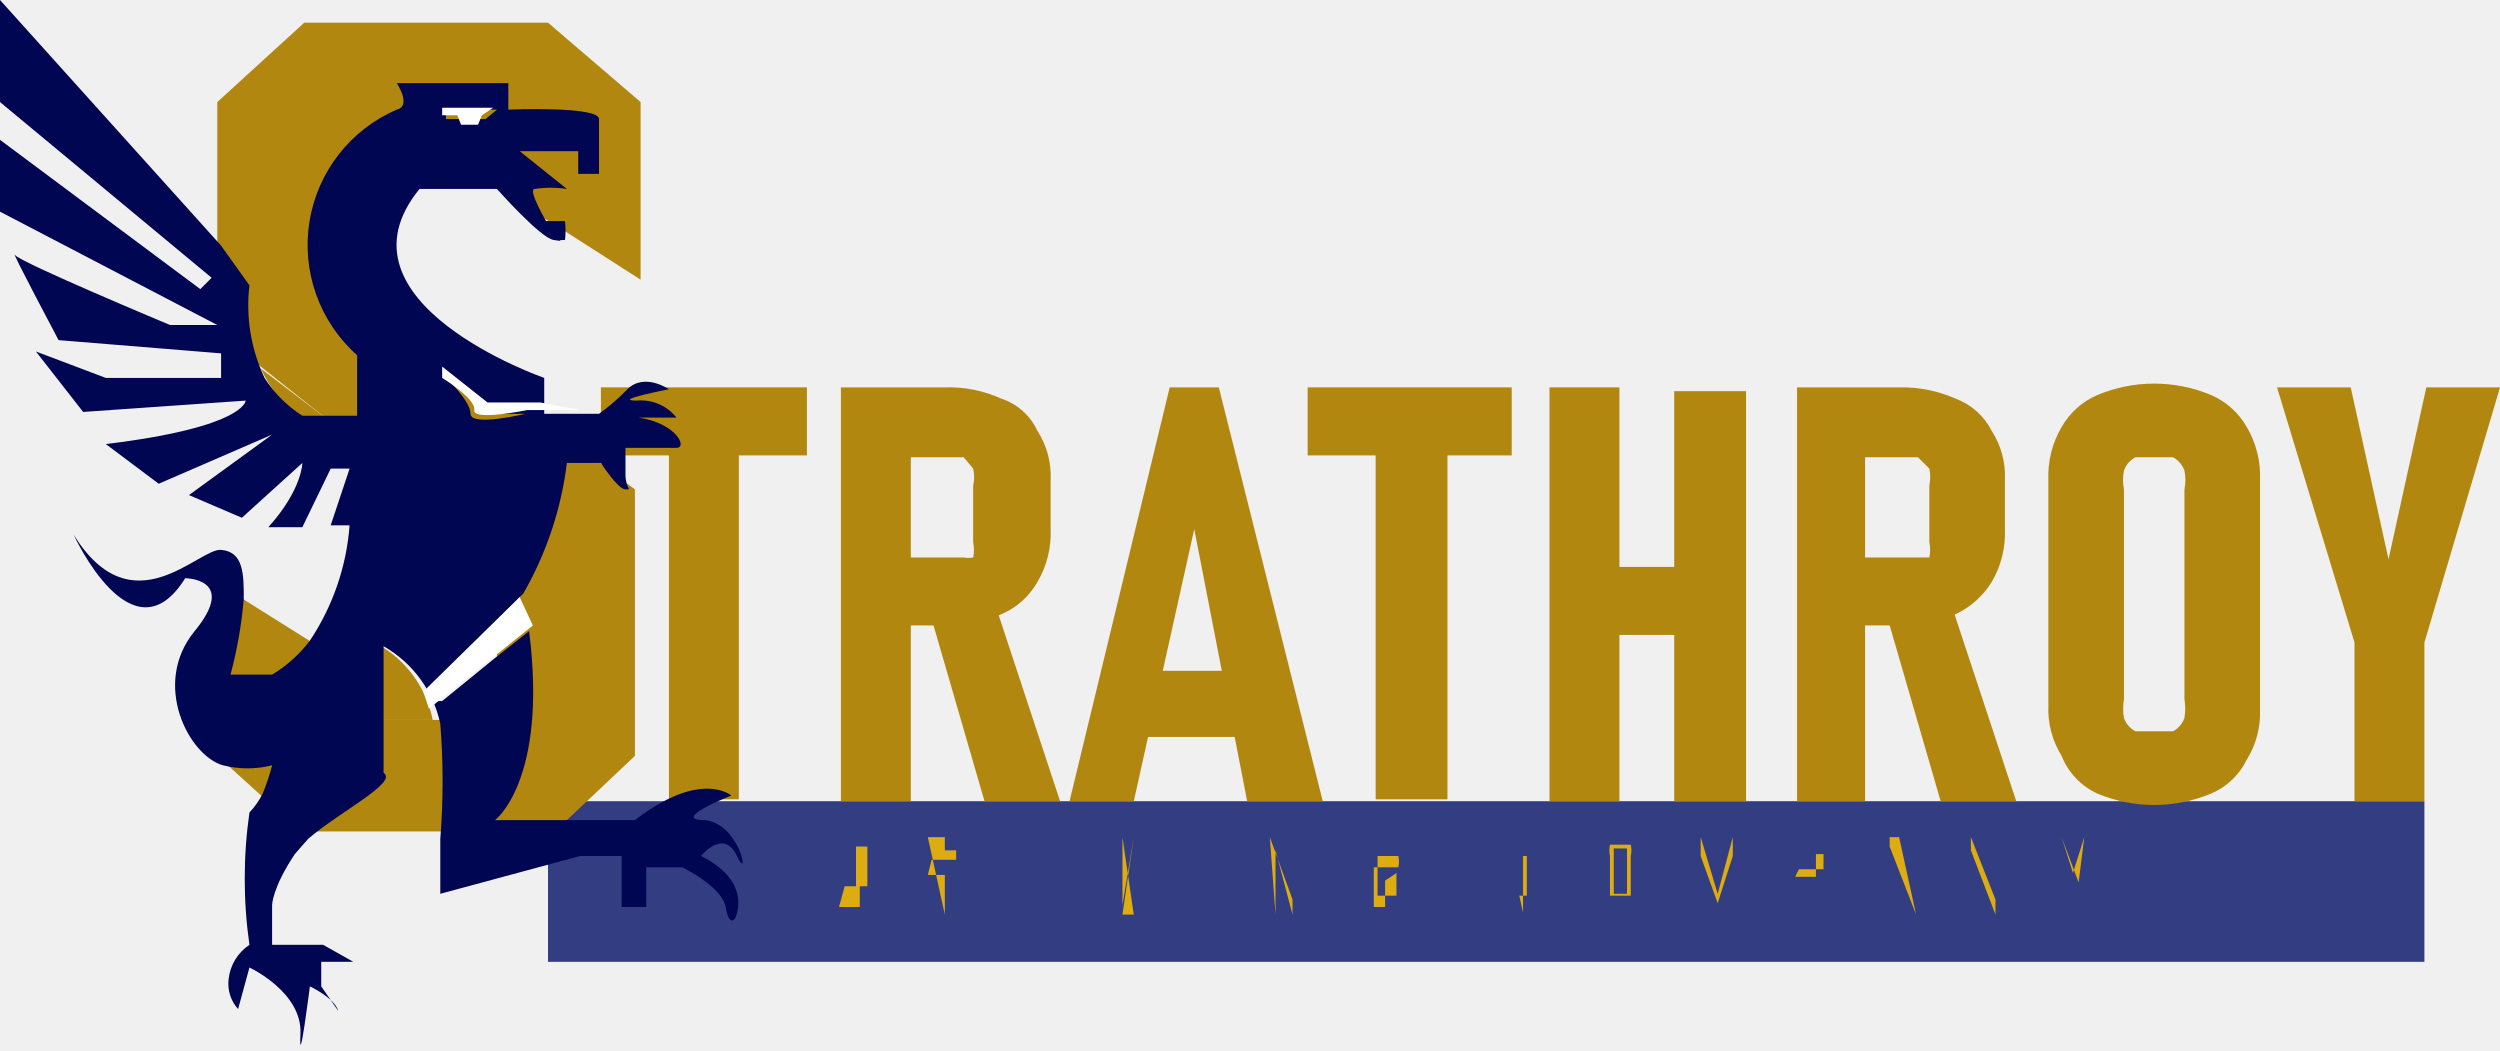
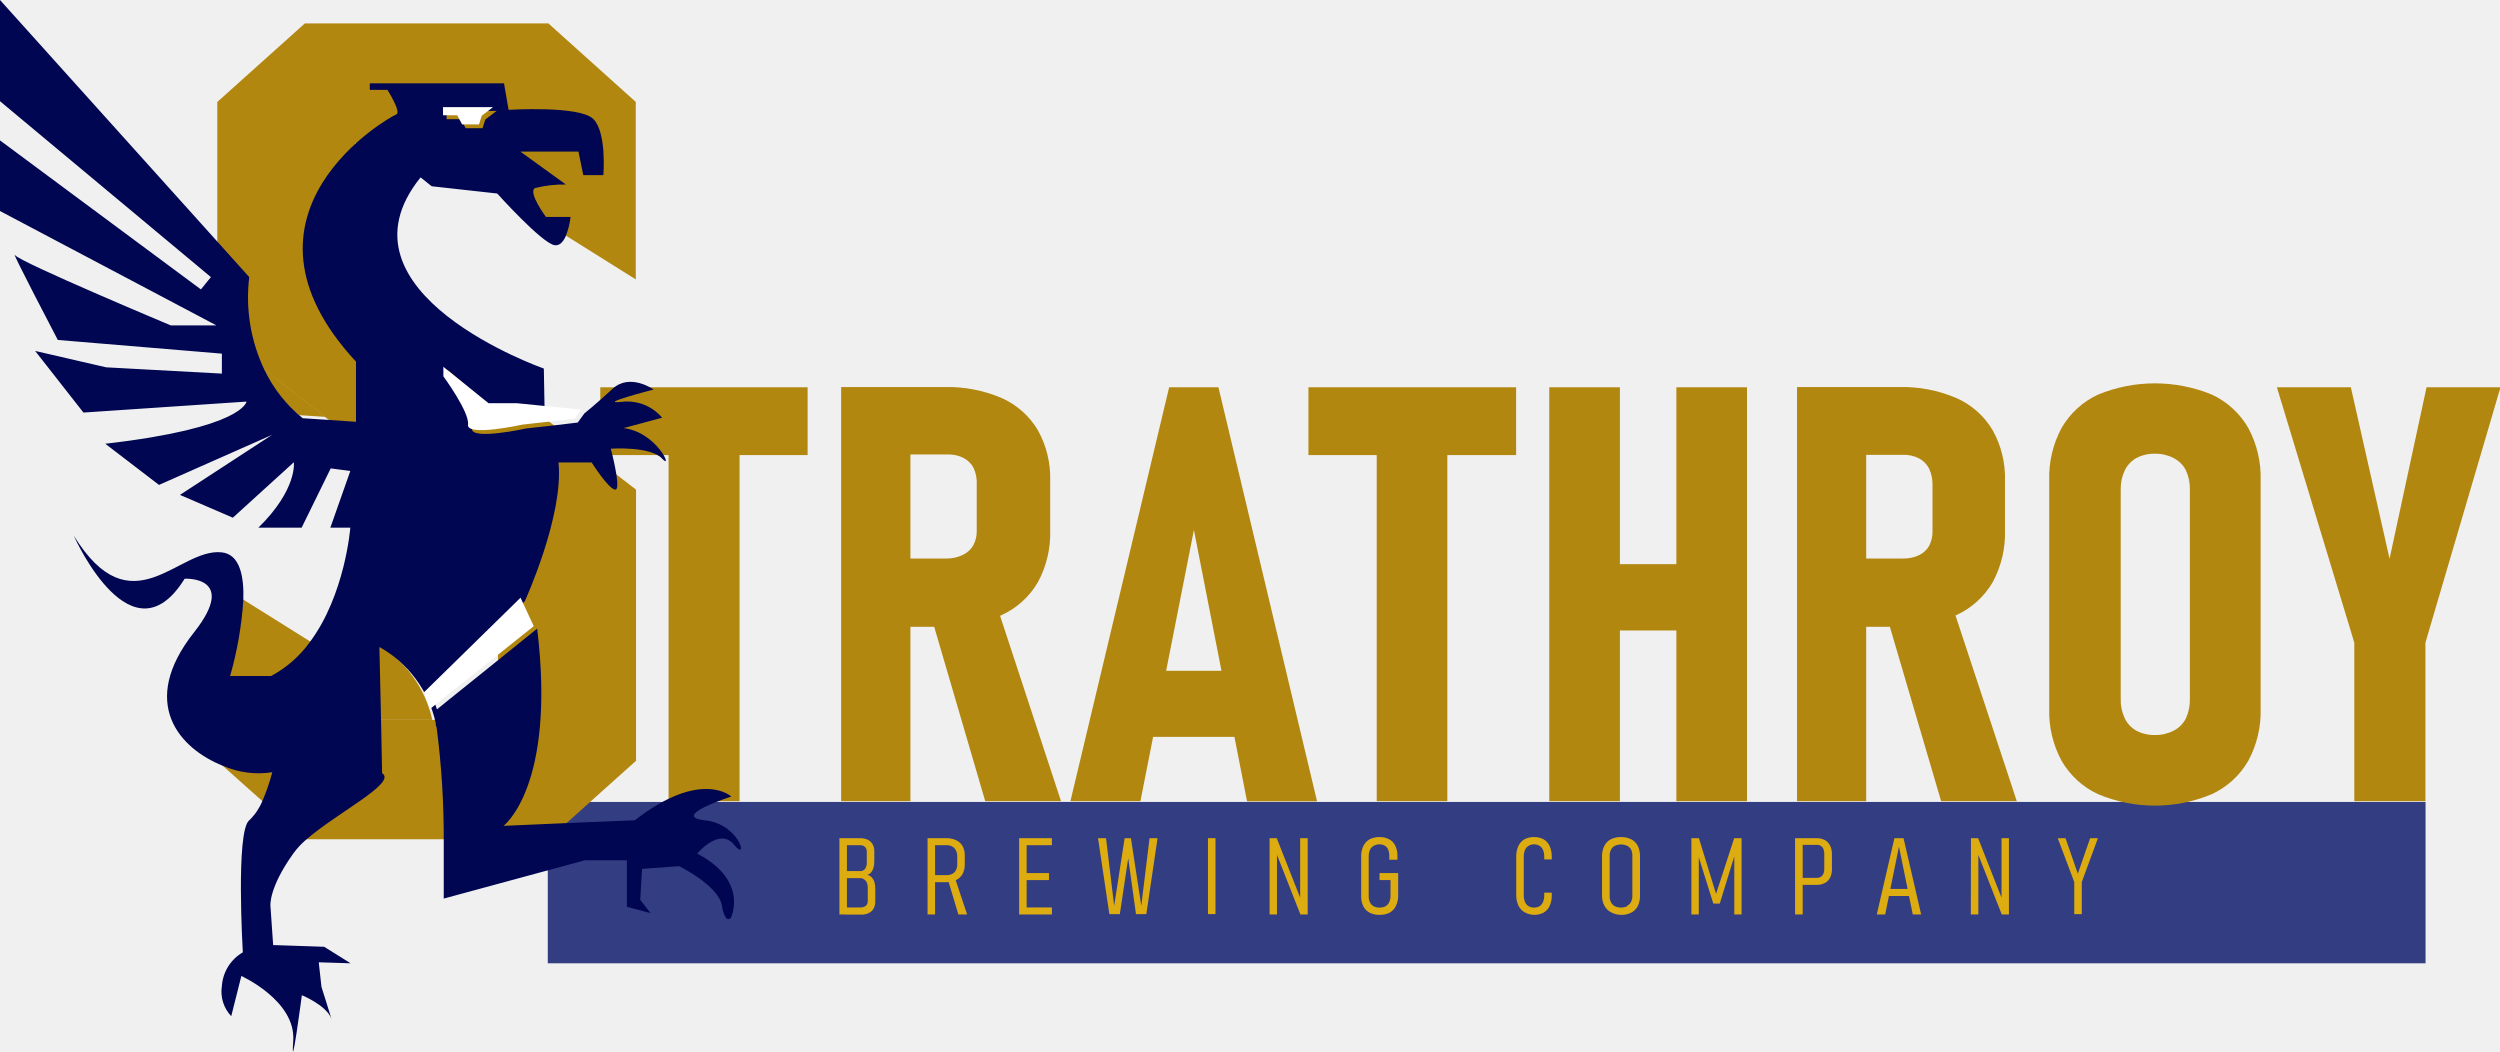
- <svg xmlns="http://www.w3.org/2000/svg" id="dragon" viewBox="0 0 13.23 5.56">
+ <svg xmlns="http://www.w3.org/2000/svg" id="dragon" viewBox="0 0 202.82 85.3">
  <defs>
    <style>.cls-1{fill:#333d82;}.cls-2{fill:#b28710;}.cls-3{fill:#ddac10;}.cls-4{fill:#000651;}.cls-5{fill:#fff;}</style>
  </defs>
-   <rect class="cls-1" x="2.9" y="4.24" width="9.93" height="0.85" />
-   <path class="cls-2" d="M3,1.23l.39.25V.54L2.9.12H1.61L1.15.54V1.76l.23.18.34.27.91.71v.89H1.88V3.54l-.26-.16-.35-.22-.12-.07V4h0l.21.19.23.21H2.9L3,4.34,3.36,4V2.59L3.24,2.5,2.9,2.23l-.11-.09-.91-.72V.76h.75V1Z" />
-   <path class="cls-2" d="M2.29,3.81H2v-.4A.59.59,0,0,1,2.29,3.81Z" />
-   <path class="cls-2" d="M1.72,2.21H1.58a.75.75,0,0,1-.2-.26Z" />
-   <path class="cls-2" d="M3.18,2.05H4.27v.36H3.18Zm.36.18h.37v2H3.54Z" />
-   <path class="cls-2" d="M4.45,2.05h.37V4.24H4.45Zm.17.9H5.1a.12.12,0,0,0,.05,0,.19.19,0,0,0,0-.08V2.57a.2.2,0,0,0,0-.09L5.1,2.42H4.62V2.05H5a.67.67,0,0,1,.3.06.32.32,0,0,1,.19.17.44.44,0,0,1,.07.26V2.8a.51.51,0,0,1-.07.28.4.4,0,0,1-.19.17.67.67,0,0,1-.3.06H4.62Zm.3.29.34-.06.35,1.06h-.4Z" />
-   <path class="cls-2" d="M6.19,2.05h.26L7,4.24H6.6L6.32,2.8,6,4.24H5.66ZM6,3.55h.59V3.9H6Z" />
-   <path class="cls-2" d="M6.92,2.05H8v.36H6.92Zm.36.18h.38v2H7.28Z" />
-   <path class="cls-2" d="M8.2,2.05h.37V4.24H8.2ZM8.37,3h.74v.36H8.37Zm.49-.93h.38V4.24H8.86Z" />
-   <path class="cls-2" d="M9.51,2.05h.36V4.24H9.51Zm.16.9h.48s0,0,.06,0a.19.19,0,0,0,0-.08V2.57a.22.22,0,0,0,0-.09l-.06-.06H9.67V2.05h.38a.7.7,0,0,1,.3.06.35.35,0,0,1,.19.17.44.44,0,0,1,.07.26V2.8a.51.51,0,0,1-.07.28.45.45,0,0,1-.19.17.73.73,0,0,1-.3.06H9.67Zm.31.29.34-.06.35,1.06h-.4Z" />
-   <path class="cls-2" d="M11.1,4.2A.37.37,0,0,1,10.91,4a.47.47,0,0,1-.07-.27V2.54a.51.51,0,0,1,.07-.28.4.4,0,0,1,.19-.17.78.78,0,0,1,.6,0,.4.4,0,0,1,.19.17.51.51,0,0,1,.07.28V3.75a.47.47,0,0,1-.07.27.37.37,0,0,1-.19.18.78.78,0,0,1-.6,0Zm.4-.33a.13.13,0,0,0,.06-.07.3.3,0,0,0,0-.1V2.59a.25.25,0,0,0,0-.1.13.13,0,0,0-.06-.07l-.1,0-.1,0a.13.13,0,0,0-.06.07.25.25,0,0,0,0,.1V3.7a.3.3,0,0,0,0,.1.13.13,0,0,0,.06.07l.1,0Z" />
-   <path class="cls-2" d="M12.83,3.4v.84h-.37V3.4l-.41-1.35h.39l.2.91.2-.91h.39Z" />
-   <path class="cls-3" d="M4.44,4.43h0v.41h0Zm0,.37h.11a0,0,0,0,0,0,0V4.69s0,0,0,0,0,0,0,0h-.1v0h.08l0,0V4.48H4.47v0h.12l0,0v.15l0,0h0s0,0,0,0a.06.06,0,0,1,0,0v.06s0,0,0,0l0,0H4.47Z" />
-   <path class="cls-3" d="M4.91,4.43H5v.41h0Zm0,.2H5l0,0V4.5l0,0H4.93v0h.13l0,0a.09.09,0,0,1,0,0v.05a.07.07,0,0,1,0,0s0,0,0,0H4.93Zm.08,0h0l.06.2h0Z" />
-   <path class="cls-3" d="M5.39,4.43h0v.41h0Zm0,0h.14v0H5.42Zm0,.19h.13v0H5.42Zm0,.18h.14v0H5.42Z" />
-   <path class="cls-3" d="M6,4.43H6L6,4.79l0-.36h0l-.06.41H6l0-.3,0,.3h0l-.06-.41h0l0,.36Z" />
-   <path class="cls-3" d="M6.43,4.84h0V4.43h0Z" />
-   <path class="cls-3" d="M6.72,4.43h0l.12.33h0V4.43h0v.41h0L6.75,4.5h0v.34h0Z" />
-   <path class="cls-3" d="M7.39,4.62v.12a.07.07,0,0,1,0,0s0,0,0,0h-.1l0,0a.07.07,0,0,1,0,0V4.53a.07.07,0,0,1,0,0l0,0h.11l0,0a.13.13,0,0,1,0,.06v0h0v0s0,0,0,0l0,0H7.27l0,0a0,0,0,0,0,0,0v.21s0,0,0,0a0,0,0,0,0,0,0h.06s0,0,0,0V4.66h0v0Z" />
-   <path class="cls-3" d="M8.06,4.83l0,0a.07.07,0,0,1,0,0V4.53a.07.07,0,0,1,0,0l0,0h.1a.08.08,0,0,1,0,0,.43.43,0,0,1,0,0v0h0v0a0,0,0,0,0,0,0l0,0H8.08s0,0,0,0a0,0,0,0,0,0,0v.21a0,0,0,0,0,0,0,0,0,0,0,0,0,0h.06a0,0,0,0,0,0,0,0,0,0,0,0,0,0v0h0v0a.43.43,0,0,1,0,0l0,0h-.1Z" />
-   <path class="cls-3" d="M8.52,4.83s0,0,0,0a.08.08,0,0,1,0,0V4.53a.14.14,0,0,1,0-.06l0,0h.11l0,0a.13.13,0,0,1,0,.06v.21a.07.07,0,0,1,0,0l0,0H8.52Zm.09,0,0,0V4.49s0,0,0,0H8.54l0,0s0,0,0,0v.24s0,0,0,0h.07Z" />
-   <path class="cls-3" d="M9.17,4.43h0v.41h0V4.53l-.08.25h0L9,4.53v.31H9V4.43H9l.09.3Z" />
-   <path class="cls-3" d="M9.5,4.43h0v.41h0Zm0,.21h.11v0s0,0,0,0V4.52a0,0,0,0,0,0,0v0H9.52v0h.13l0,0a.07.07,0,0,1,0,0V4.6a.06.06,0,0,1,0,0l0,0H9.52Z" />
-   <path class="cls-3" d="M10,4.43h.05l.09.41h0L10,4.48,10,4.84h0Zm0,.27h.14v0H10Z" />
-   <path class="cls-3" d="M10.43,4.43h0l.13.33h0V4.43h0v.41h0l-.13-.34h0v.34h0Z" />
-   <path class="cls-3" d="M11,4.67v.17h0V4.67l-.09-.24h0l.06.19.06-.19h0Z" />
-   <path class="cls-4" d="M3.73,4.34c-.19,0,.14-.13.14-.13s-.16-.14-.51.13H3l-.38,0s.28-.21.18-1h0l-.19.15-.27.22h0l-.06,0h0l0-.08.37-.37.12-.12h0A1.84,1.84,0,0,0,3,2.45h.18s.09.14.13.14,0,0,0-.08,0-.14,0-.14.21,0,.27,0,0-.13-.2-.16l.2,0a.24.24,0,0,0-.21-.09c-.14,0,.17-.06.17-.06s-.13-.09-.22,0a1.12,1.12,0,0,1-.15.13l0,0-.14,0H2.78s-.29.07-.29,0S2.36,2,2.36,2V2l.24.19h.28V2s-1.15-.4-.66-1l.06,0,.35,0s.23.26.3.27,0,0,.06,0a.43.43,0,0,0,0-.1H2.89S2.79,1,2.83,1A.56.56,0,0,1,3,1L2.75.8h.31l0,.12h.11s0-.22,0-.29S2.69.58,2.69.58l0-.14H2v0h.1s.08.12,0,.14a.78.78,0,0,0-.21,1.3v.32H1.6A.65.65,0,0,1,1.4,2a.9.9,0,0,1-.08-.49L1.17,1.3,0,0V.54l1.12.93-.06.06L0,.74v.38l1.15.6H.9S.11,1.39.08,1.35s.23.45.23.45l.86.07V2l-.61,0L.19,1.86l.25.32.86-.06s0,.14-.74.23l.28.21.6-.26L1,2.62l.28.12.32-.29s0,.14-.18.34H1.6l.15-.31h.1l-.1.3h.1a1.27,1.27,0,0,1-.21.61.7.7,0,0,1-.2.18H1.22a2.32,2.32,0,0,0,.07-.4c0-.13,0-.25-.12-.26S.7,3.33.39,2.83c0,0,.31.68.59.23,0,0,.28,0,.05.28S1,4,1.18,4.05a.53.53,0,0,0,.26,0,1.15,1.15,0,0,1-.05.15.43.43,0,0,1-.07.1,2.47,2.47,0,0,0,0,.7.25.25,0,0,0-.11.18.2.2,0,0,0,.05.16l.06-.22s.28.13.27.35.05-.25.05-.25.13.06.15.13L1.7,5.22l0-.13h.17L1.71,5H1.44V4.79s0-.09.12-.27l.07-.08c.16-.14.48-.3.4-.35V3.42a.62.62,0,0,1,.3.41v0a3.82,3.82,0,0,1,0,.61v.29l.74-.2h.22V4.8l.13,0,0-.07V4.59h.19s.21.1.23.21.05.06.05.06.1-.19-.18-.33c0,0,.12-.15.19,0S3.92,4.36,3.73,4.34ZM2.36.58h.27L2.57.63l0,0H2.46l0,0H2.36Z" />
-   <polygon class="cls-5" points="2.61 0.57 2.55 0.61 2.53 0.66 2.44 0.66 2.42 0.61 2.34 0.61 2.34 0.57 2.61 0.57" />
-   <path class="cls-5" d="M3.07,2.17l0,0-.28,0s-.29.06-.28,0S2.34,2,2.34,2V1.94l.24.19h.15l.13,0h0Z" />
-   <polygon class="cls-5" points="2.82 3.31 2.27 3.75 2.24 3.66 2.75 3.16 2.82 3.31" />
+   <rect class="cls-1" x="44.44" y="65.06" width="152.34" height="13.09" />
+   <path class="cls-2" d="M45.58,18.91l6,3.76V8.27L44.49,1.9H24.73l-7.1,6.37V27l3.54,2.76,5.23,4.09,14,10.92V58.4H28.84V54.34l-4-2.5-5.4-3.38-1.82-1.14v14.4l.16.15L21,64.74l3.52,3.15.22.2H44.49l1.79-1.6,5.32-4.77v-22L49.75,38.3l-5.2-4.1-1.79-1.41L28.84,21.84V11.6H40.38v4.06Z" />
+   <path class="cls-2" d="M35.07,58.4H30.64l-.13-6.17A9.34,9.34,0,0,1,35.07,58.4Z" />
+   <path class="cls-2" d="M26.4,33.82l-2.15-.14a11.16,11.16,0,0,1-3.08-3.95Z" />
+   <path class="cls-2" d="M48.7,31.42H65.52v5.5H48.7Zm5.54,2.82H60V65H54.24Z" />
+   <path class="cls-2" d="M68.24,31.4h5.62V65H68.24Zm2.57,13.91h6A2.84,2.84,0,0,0,78.14,45a1.84,1.84,0,0,0,.82-.76,2.35,2.35,0,0,0,.28-1.19V39.35A2.86,2.86,0,0,0,79,38a1.85,1.85,0,0,0-.82-.84,2.6,2.6,0,0,0-1.28-.29h-6V31.4h5.7a11.13,11.13,0,0,1,4.66.89,6.46,6.46,0,0,1,2.94,2.61,7.94,7.94,0,0,1,1,4.12V43a8.35,8.35,0,0,1-1,4.24,6.59,6.59,0,0,1-3,2.69,10.72,10.72,0,0,1-4.65.92h-5.7Zm4.66,4.45,5.25-1.06L86.08,65H79.93Z" />
+   <path class="cls-2" d="M94.85,31.42h4l8,33.59h-5.68L96.86,43,92.52,65H86.84Zm-2.56,23h9.15v5.36H92.29Z" />
+   <path class="cls-2" d="M106.15,31.42H123v5.5H106.15Zm5.54,2.82h5.73V65h-5.73Z" />
+   <path class="cls-2" d="M125.69,31.42h5.73V65h-5.73Zm2.73,14.35h11.25v5.38H128.42ZM136,31.42h5.73V65H136Z" />
+   <path class="cls-2" d="M145.79,31.4h5.61V65h-5.61Zm2.56,13.91h6.05a2.89,2.89,0,0,0,1.29-.27,1.89,1.89,0,0,0,.82-.76,2.46,2.46,0,0,0,.27-1.19V39.35a3,3,0,0,0-.27-1.32,1.9,1.9,0,0,0-.82-.84,2.64,2.64,0,0,0-1.29-.29h-6.05V31.4h5.71a11.08,11.08,0,0,1,4.65.89,6.43,6.43,0,0,1,2.95,2.61,7.94,7.94,0,0,1,1,4.12V43a8.34,8.34,0,0,1-1,4.24,6.62,6.62,0,0,1-3,2.69,10.64,10.64,0,0,1-4.64.92h-5.71ZM153,49.76l5.24-1.06L163.62,65h-6.14Z" />
+   <path class="cls-2" d="M170.19,64.42a6.64,6.64,0,0,1-2.94-2.7,8.4,8.4,0,0,1-1-4.26V39a8.47,8.47,0,0,1,1-4.28,6.64,6.64,0,0,1,2.94-2.7,12.14,12.14,0,0,1,9.27,0,6.64,6.64,0,0,1,2.94,2.7,8.47,8.47,0,0,1,1,4.28V57.46a8.4,8.4,0,0,1-1,4.26,6.64,6.64,0,0,1-2.94,2.7,11.9,11.9,0,0,1-9.27,0Zm6.15-5.14a2.29,2.29,0,0,0,1-1,3.57,3.57,0,0,0,.32-1.57v-17a3.51,3.51,0,0,0-.32-1.55,2.29,2.29,0,0,0-1-1,3.16,3.16,0,0,0-1.52-.35,3.08,3.08,0,0,0-1.5.35,2.25,2.25,0,0,0-.94,1,3.38,3.38,0,0,0-.33,1.55v17a3.44,3.44,0,0,0,.33,1.57,2.25,2.25,0,0,0,.94,1,3.08,3.08,0,0,0,1.5.35A3.16,3.16,0,0,0,176.34,59.28Z" />
+   <path class="cls-2" d="M196.77,52.14V65H191V52.14l-6.28-20.72h6l3.14,13.91,3-13.91h6Z" />
+   <path class="cls-3" d="M68.1,68h.61v6.19H68.1Zm.51,5.62h1.21a.65.65,0,0,0,.43-.14.5.5,0,0,0,.15-.39V72a1,1,0,0,0-.08-.41.65.65,0,0,0-.23-.26.57.57,0,0,0-.32-.09H68.61v-.57h1.16a.5.5,0,0,0,.41-.18.8.8,0,0,0,.14-.5v-.89a.53.53,0,0,0-.14-.39.57.57,0,0,0-.4-.14H68.61V68h1.15a1.48,1.48,0,0,1,.63.12.9.9,0,0,1,.4.37,1,1,0,0,1,.14.57v.83a1.64,1.64,0,0,1-.07.52,1,1,0,0,1-.19.37.69.69,0,0,1-.31.2.67.67,0,0,1,.35.19.94.94,0,0,1,.23.39,1.79,1.79,0,0,1,.07.55v1a1.2,1.2,0,0,1-.13.59.87.87,0,0,1-.39.37,1.28,1.28,0,0,1-.61.13H68.61Z" />
+   <path class="cls-3" d="M75.25,68h.61v6.19h-.61Zm.38,3h1.14a1,1,0,0,0,.48-.1.72.72,0,0,0,.3-.3,1,1,0,0,0,.11-.48v-.63a1.09,1.09,0,0,0-.11-.5.77.77,0,0,0-.3-.32,1,1,0,0,0-.48-.1H75.63V68h1.1a1.89,1.89,0,0,1,.83.16,1.18,1.18,0,0,1,.53.48,1.5,1.5,0,0,1,.18.76v.72a1.62,1.62,0,0,1-.18.79,1.2,1.2,0,0,1-.53.49,1.76,1.76,0,0,1-.83.17h-1.1Zm1.28.38.55-.19,1,3h-.71Z" />
+   <path class="cls-3" d="M82.68,68h.61v6.19h-.61Zm.42,0h2.24v.57H83.1Zm0,2.83h2v.57h-2Zm0,2.79h2.24v.57H83.1Z" />
+   <path class="cls-3" d="M91.24,68h.51l.84,5.49L93.26,68h.65L93,74.16h-.84l-.63-4.54-.68,4.54H90L89.08,68h.65l.66,5.49Z" />
+   <path class="cls-3" d="M98.61,74.16H98V68h.61Z" />
+   <path class="cls-3" d="M103,68h.58l2,5.08-.1.12V68h.61v6.19h-.59l-2-5.09.1-.11v5.2H103Z" />
+   <path class="cls-3" d="M113.43,70.83v1.8a1.86,1.86,0,0,1-.18.86,1.18,1.18,0,0,1-.51.55,1.66,1.66,0,0,1-.8.18,1.74,1.74,0,0,1-.82-.17,1.2,1.2,0,0,1-.51-.51,1.73,1.73,0,0,1-.18-.81V69.5a1.86,1.86,0,0,1,.17-.86,1.29,1.29,0,0,1,.51-.55,1.7,1.7,0,0,1,.81-.18,1.61,1.61,0,0,1,.78.18,1.12,1.12,0,0,1,.5.53,1.78,1.78,0,0,1,.17.83v.3h-.66v-.3a1.35,1.35,0,0,0-.09-.52.66.66,0,0,0-.27-.32.77.77,0,0,0-.43-.11.9.9,0,0,0-.48.12.74.74,0,0,0-.3.33,1.5,1.5,0,0,0-.1.55v3.23a1.07,1.07,0,0,0,.11.49.75.75,0,0,0,.3.31,1.07,1.07,0,0,0,.49.1,1,1,0,0,0,.47-.11.77.77,0,0,0,.3-.34,1.22,1.22,0,0,0,.1-.53V71.4h-.89v-.57Z" />
+   <path class="cls-3" d="M123.67,74a1.28,1.28,0,0,1-.49-.54,2,2,0,0,1-.17-.86V69.5a2,2,0,0,1,.17-.86,1.25,1.25,0,0,1,.49-.55,1.61,1.61,0,0,1,.78-.18,1.58,1.58,0,0,1,.78.18,1.25,1.25,0,0,1,.49.55,2,2,0,0,1,.17.85v.23h-.61v-.23a1.27,1.27,0,0,0-.1-.54.7.7,0,0,0-.28-.33.79.79,0,0,0-.45-.12.78.78,0,0,0-.44.12.72.72,0,0,0-.29.33,1.5,1.5,0,0,0-.1.55v3.14a1.44,1.44,0,0,0,.1.54.75.75,0,0,0,.29.34.87.87,0,0,0,.44.11.88.88,0,0,0,.45-.11.73.73,0,0,0,.28-.34,1.27,1.27,0,0,0,.1-.54v-.22h.61v.22a2,2,0,0,1-.17.86,1.28,1.28,0,0,1-.49.54,1.58,1.58,0,0,1-.78.18A1.61,1.61,0,0,1,123.67,74Z" />
+   <path class="cls-3" d="M130.68,74a1.21,1.21,0,0,1-.52-.53,1.68,1.68,0,0,1-.19-.84V69.46a1.71,1.71,0,0,1,.19-.84,1.21,1.21,0,0,1,.52-.53,1.78,1.78,0,0,1,.83-.18,1.76,1.76,0,0,1,.83.18,1.23,1.23,0,0,1,.53.53,1.83,1.83,0,0,1,.18.84v3.21a1.8,1.8,0,0,1-.18.84,1.23,1.23,0,0,1-.53.53,1.64,1.64,0,0,1-.83.18A1.67,1.67,0,0,1,130.68,74Zm1.33-.52a.71.71,0,0,0,.32-.32,1.12,1.12,0,0,0,.1-.5V69.44a1.13,1.13,0,0,0-.1-.51.69.69,0,0,0-.32-.31,1.19,1.19,0,0,0-1,0,.67.67,0,0,0-.31.31,1,1,0,0,0-.11.51V72.7a1,1,0,0,0,.11.5.69.69,0,0,0,.31.32,1.19,1.19,0,0,0,1,0Z" />
+   <path class="cls-3" d="M140.69,68h.6v6.19h-.59v-5l0,.28-1.18,3.84H139l-1.18-3.76,0-.36v5h-.6V68h.61l1.39,4.52Z" />
+   <path class="cls-3" d="M145.63,68h.62v6.19h-.62Zm.45,3.22h1.32a.67.67,0,0,0,.33-.08.63.63,0,0,0,.2-.25.86.86,0,0,0,.07-.38V69.27a.94.94,0,0,0-.07-.39.51.51,0,0,0-.2-.25.58.58,0,0,0-.33-.09h-1.32V68h1.29a1.38,1.38,0,0,1,.67.15,1,1,0,0,1,.43.45,1.51,1.51,0,0,1,.15.7v1.22a1.47,1.47,0,0,1-.15.69,1,1,0,0,1-.43.43,1.38,1.38,0,0,1-.67.15h-1.29Z" />
+   <path class="cls-3" d="M153.69,68h.74l1.43,6.19h-.68l-1.12-5.51-1.12,5.51h-.68Zm-.64,4.12h2.11v.57h-2.11Z" />
+   <path class="cls-3" d="M159.9,68h.58l2,5.08-.1.12V68h.6v6.19h-.58l-2-5.09.1-.11v5.2h-.61Z" />
+   <path class="cls-3" d="M168.89,71.56v2.6h-.61v-2.6L166.94,68h.63l1,2.88,1-2.88h.63Z" />
+   <path class="cls-4" d="M57.19,66.55c-2.89-.31,2.14-1.93,2.14-1.93s-2.44-2.27-7.83,1.93l-4.94.2L40.85,67s4.28-3.19,2.73-16l0,0-2.89,2.33-4.19,3.37-.21.17-.84.68h0L35,56.26l5.72-5.65,1.86-1.84,0,0s3.17-6.94,2.73-11.25H48s1.4,2.21,1.92,2.2c.2,0,.19-.51.1-1.14a21.9,21.9,0,0,0-.47-2.18s3.23-.22,4.17.81-.4-2.15-3.13-2.48l3.13-.84a3.71,3.71,0,0,0-3.28-1.29c-2.15.23,2.59-1,2.59-1s-1.92-1.36-3.33-.06-2.29,2-2.29,2l-.54.74-2,.24-2.18.24s-4.54,1-4.4,0-2-3.91-2-3.91V30L39.89,33h2.29l.86.09,1.14.11-.06-3.3s-17.55-6.15-10-15.51l.9.72,5.32.59s3.59,4,4.64,4.19c.41.07.7-.26.9-.69a6.08,6.08,0,0,0,.41-1.6h-2s-1.48-2-.89-2.34a9.37,9.37,0,0,1,2.51-.29l-3.69-2.67h4.71l.39,1.91h1.63s.29-3.46-.82-4.56-6.87-.74-6.87-.74l-.37-2.15H30v.53h1.43s1.18,1.85.71,2-14.43,8-3.26,20.05v4.88l-2.17-.15-2.15-.14A11.26,11.26,0,0,1,21.45,30a13.64,13.64,0,0,1-1.23-7.52l-2.31-2.57L0,0V8.21L17.11,22.48l-.81,1L0,11.39v5.73L17.56,26.4h-3.7S1.66,21.29,1.22,20.7s3.47,6.88,3.47,6.88L18,28.69v1.62L8.61,29.8,2.85,28.47l3.92,5L20,32.58S19.78,34.71,8.54,36l4.36,3.34,9.17-4.06L14.6,40.15,18.89,42l4.95-4.5s.3,2.2-2.88,5.31h3.51L26.83,38l1.59.21L26.8,42.81h1.62S28,48.27,25.13,52.1A9.29,9.29,0,0,1,22,54.84H18.67a29.54,29.54,0,0,0,1.07-6.12c.07-2-.29-3.76-1.76-3.91-3.52-.38-7.29,6.27-12-1.36.21.47,4.75,10.36,9,3.5,0,0,4.38-.24.77,4.34-4.53,5.72-1.21,9.43,2.34,10.84a7.21,7.21,0,0,0,4,.52A16.6,16.6,0,0,1,21.28,65a4.58,4.58,0,0,1-1.06,1.55c-1.11.88-.52,10.71-.52,10.71A3.43,3.43,0,0,0,18,80a2.89,2.89,0,0,0,.76,2.44l.82-3.26s4.43,2,4.21,5.25.7-3.69.7-3.69,2,.81,2.4,1.92c-.19-.65-.81-2.59-.81-2.59l-.22-2,2.58.08-2.14-1.34-4.14-.14-.22-3.18s-.16-1.43,1.85-4.24a6.42,6.42,0,0,1,1-1.09c2.54-2.23,7.45-4.65,6.21-5.43l-.08-4.07-.14-6.17a9.34,9.34,0,0,1,4.57,6.17c0,.11,0,.23.07.34A69.43,69.43,0,0,1,36,68.35c0,2.58,0,4.55,0,4.55l11.46-3.11h3.4v3.78l1.92.51L51.94,73l.15-2.51,3-.22s3.18,1.55,3.47,3.18.74,1,.74,1,1.48-3-2.74-5.2c0,0,1.82-2.19,3-.71S60.07,66.86,57.19,66.55ZM36.23,9h4.06l-.92.7-.22.7H37.78l-.41-.73H36.23Z" />
+   <polygon class="cls-5" points="40 8.69 39.08 9.39 38.86 10.09 37.49 10.09 37.09 9.35 35.94 9.35 35.94 8.69 40 8.69" />
+   <path class="cls-5" d="M47.14,33.23l-.53.74-4.24.48s-4.54,1-4.4,0-2-3.92-2-3.92v-.77l3.66,2.95h2.29l2,.2v0Z" />
+   <polygon class="cls-5" points="43.3 50.8 34.88 57.52 34.39 56.17 42.23 48.49 43.3 50.8" />
</svg>
